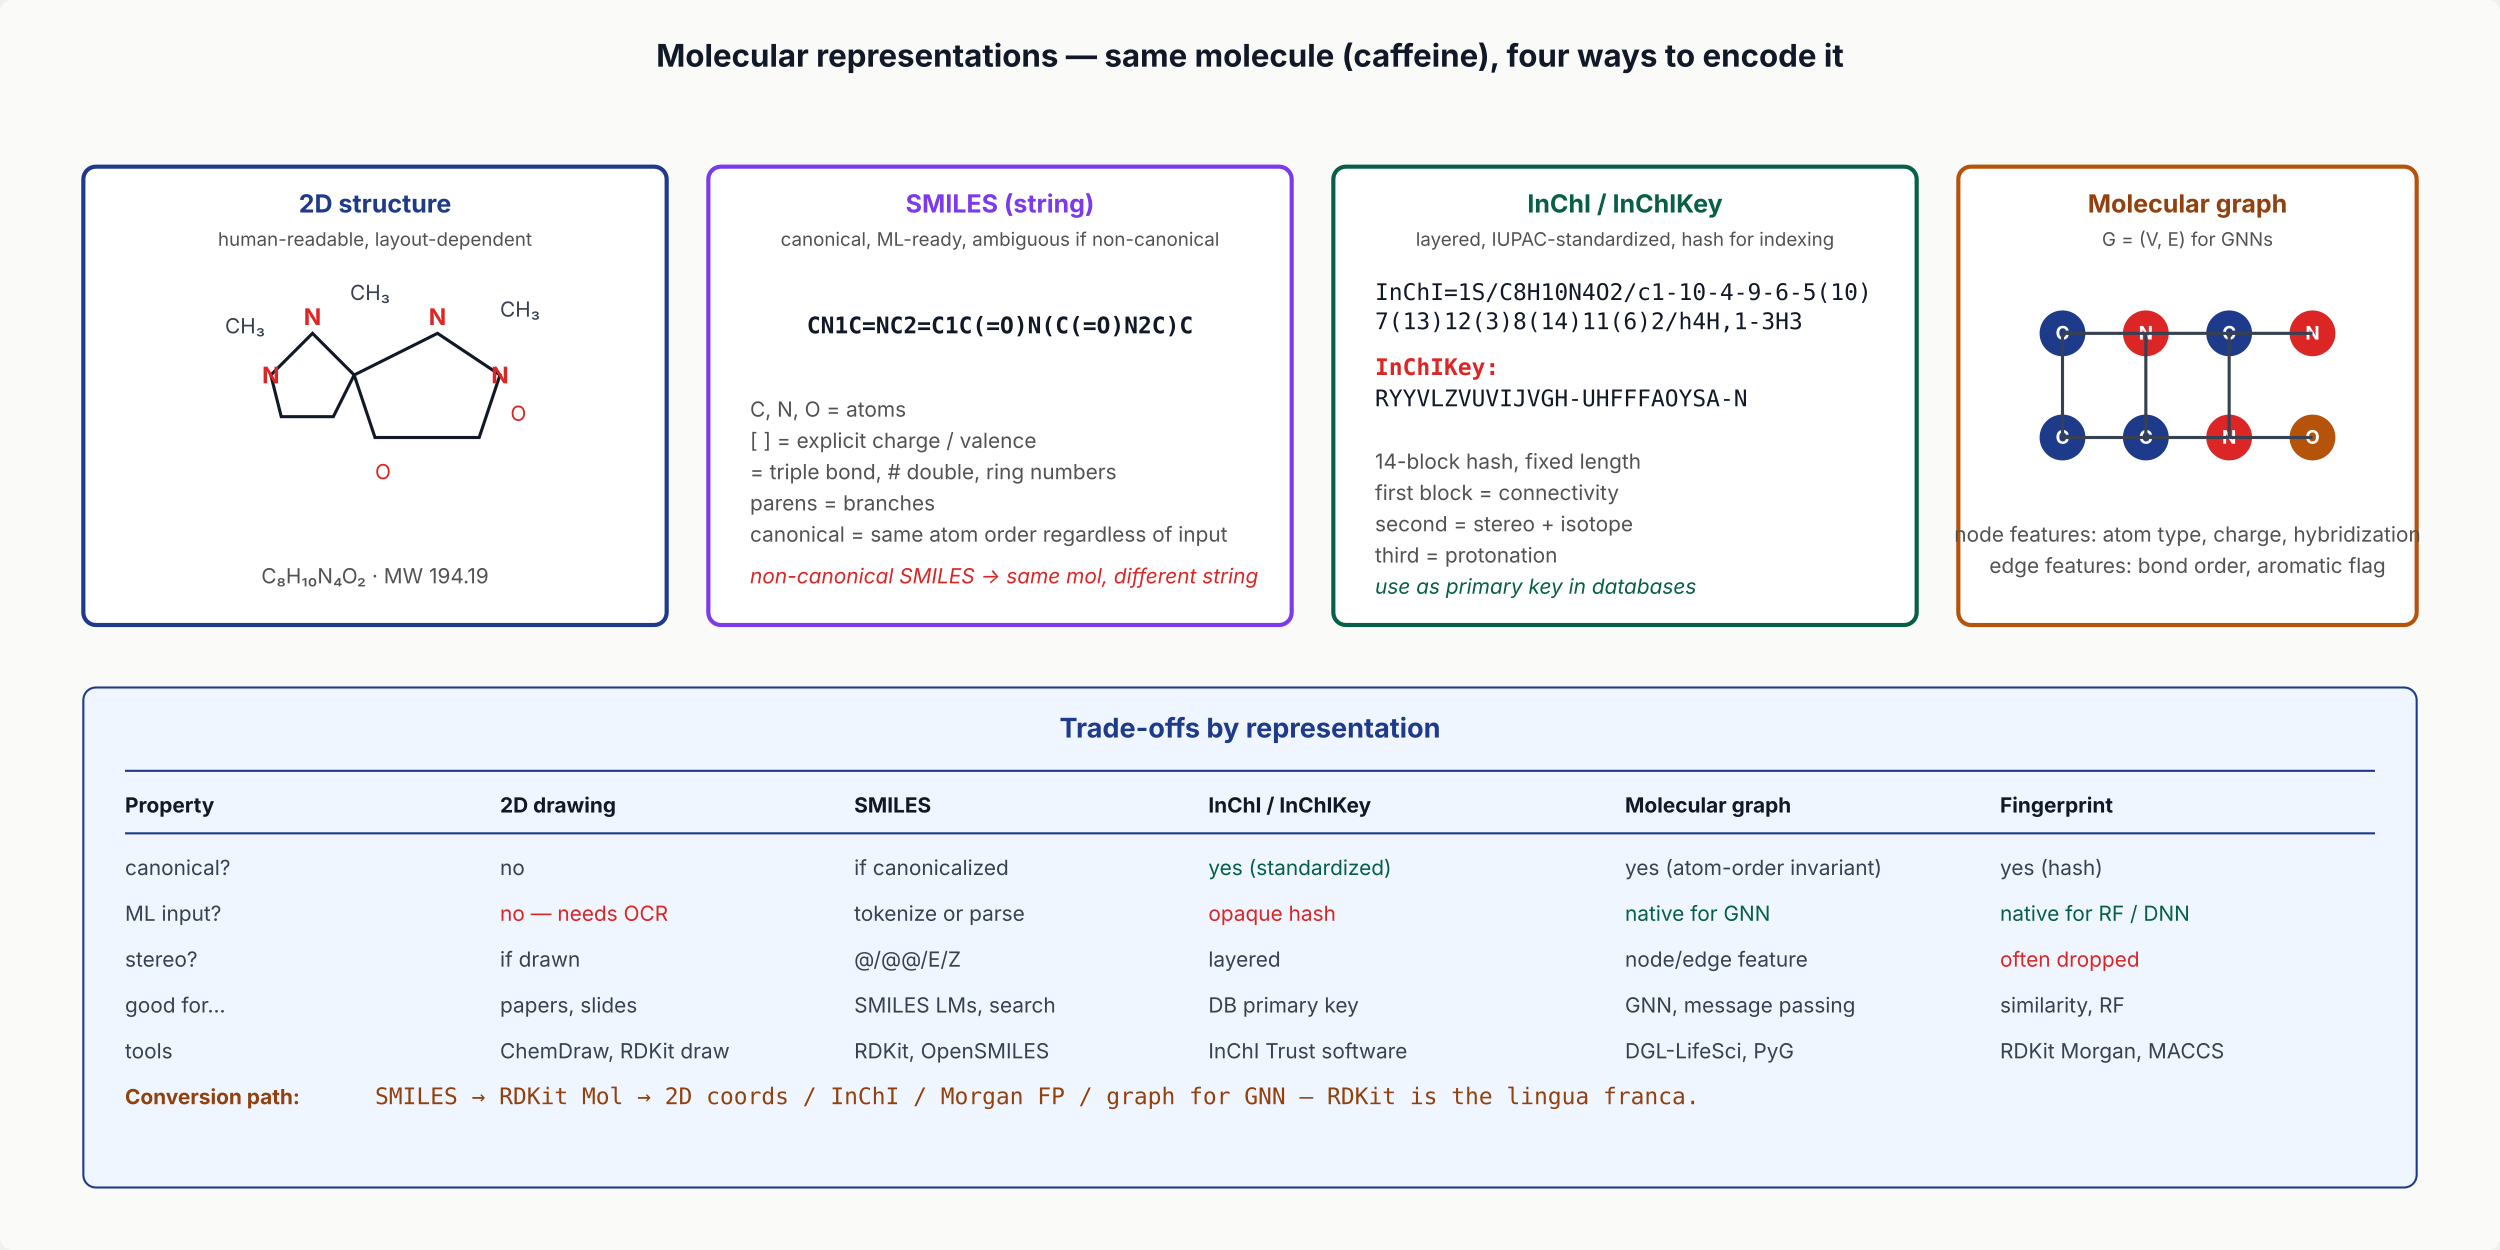
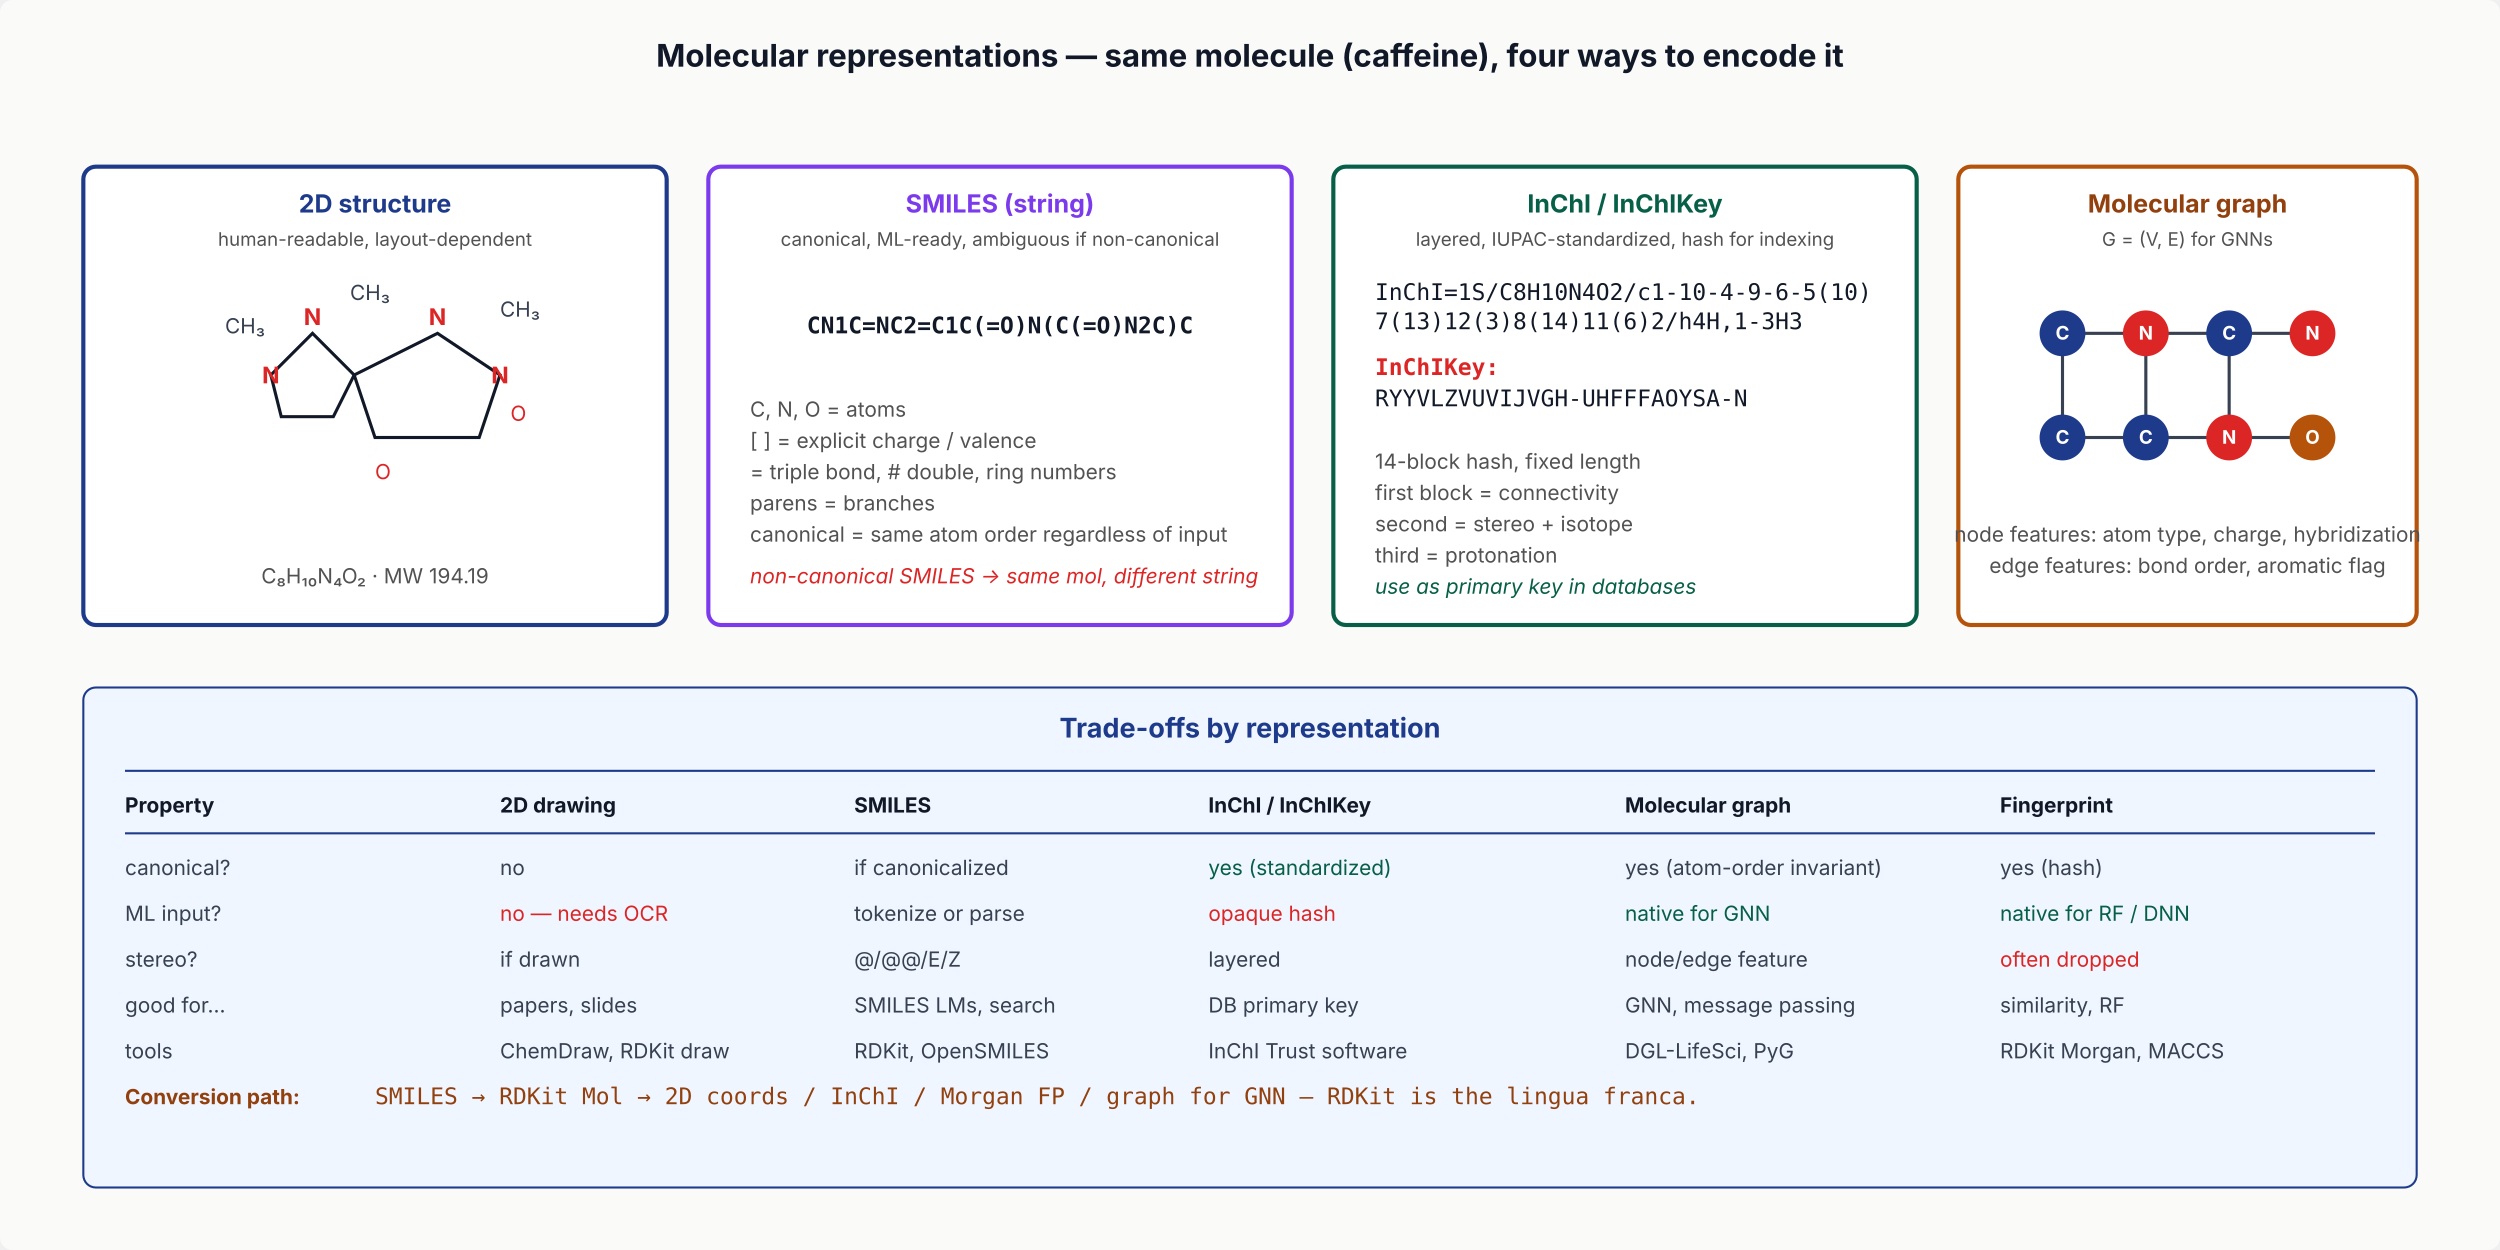
<svg xmlns="http://www.w3.org/2000/svg" viewBox="0 0 1200 600" width="1200" height="600" font-family="Inter, sans-serif">
  <defs>
    <style>text { font-family: Inter, sans-serif; } .mono { font-family: 'JetBrains Mono', monospace; font-size: 11px; }</style>
  </defs>
  <rect width="1200" height="600" fill="#fafaf9" rx="6" />
  <text x="600" y="32" text-anchor="middle" font-size="15" font-weight="700" fill="#111827">Molecular representations — same molecule (caffeine), four ways to encode it</text>
  <g transform="translate(40,80)">
    <rect width="280" height="220" fill="#fff" stroke="#1e3a8a" stroke-width="2" rx="6" />
    <text x="140" y="22" text-anchor="middle" font-size="12" font-weight="700" fill="#1e3a8a">2D structure</text>
    <text x="140" y="38" text-anchor="middle" font-size="9" fill="#525252">human-readable, layout-dependent</text>
    <g transform="translate(140,130)" stroke="#111827" stroke-width="1.5" fill="none">
      <polygon points="-50,-30 -30,-50 -10,-30 -20,-10 -45,-10" fill="#fff" />
      <polygon points="-10,-30 30,-50 60,-30 50,0 0,0" fill="#fff" />
      <g font-size="11" fill="#dc2626" stroke="none" font-weight="700" text-anchor="middle">
        <text x="-50" y="-26">N</text>
        <text x="-30" y="-54">N</text>
        <text x="30" y="-54">N</text>
        <text x="60" y="-26">N</text>
      </g>
      <g font-size="10" fill="#374151" stroke="none">
        <text x="-72" y="-50">CH₃</text>
        <text x="-12" y="-66">CH₃</text>
        <text x="60" y="-58">CH₃</text>
        <text x="0" y="20" fill="#dc2626">O</text>
        <text x="65" y="-8" fill="#dc2626">O</text>
      </g>
    </g>
    <text x="140" y="200" text-anchor="middle" font-size="10" fill="#525252">C₈H₁₀N₄O₂ · MW 194.19</text>
  </g>
  <g transform="translate(340,80)">
    <rect width="280" height="220" fill="#fff" stroke="#7c3aed" stroke-width="2" rx="6" />
    <text x="140" y="22" text-anchor="middle" font-size="12" font-weight="700" fill="#7c3aed">SMILES (string)</text>
    <text x="140" y="38" text-anchor="middle" font-size="9" fill="#525252">canonical, ML-ready, ambiguous if non-canonical</text>
    <text x="140" y="80" text-anchor="middle" class="mono" fill="#111827" font-weight="700">CN1C=NC2=C1C(=O)N(C(=O)N2C)C</text>
    <g font-size="10" fill="#525252">
      <text x="20" y="120">C, N, O = atoms</text>
      <text x="20" y="135">[ ] = explicit charge / valence</text>
      <text x="20" y="150">= triple bond, # double, ring numbers</text>
      <text x="20" y="165">parens = branches</text>
      <text x="20" y="180">canonical = same atom order regardless of input</text>
      <text x="20" y="200" fill="#dc2626" font-style="italic">non-canonical SMILES → same mol, different string</text>
    </g>
  </g>
  <g transform="translate(640,80)">
    <rect width="280" height="220" fill="#fff" stroke="#065f46" stroke-width="2" rx="6" />
    <text x="140" y="22" text-anchor="middle" font-size="12" font-weight="700" fill="#065f46">InChI / InChIKey</text>
    <text x="140" y="38" text-anchor="middle" font-size="9" fill="#525252">layered, IUPAC-standardized, hash for indexing</text>
    <text x="20" y="64" class="mono" font-size="9" fill="#111827">InChI=1S/C8H10N4O2/c1-10-4-9-6-5(10)</text>
    <text x="20" y="78" class="mono" font-size="9" fill="#111827">7(13)12(3)8(14)11(6)2/h4H,1-3H3</text>
    <text x="20" y="100" class="mono" font-size="10" fill="#dc2626" font-weight="700">InChIKey:</text>
    <text x="20" y="115" class="mono" font-size="10" fill="#111827">RYYVLZVUVIJVGH-UHFFFAOYSA-N</text>
    <g font-size="10" fill="#525252">
      <text x="20" y="145">14-block hash, fixed length</text>
      <text x="20" y="160">first block = connectivity</text>
      <text x="20" y="175">second = stereo + isotope</text>
      <text x="20" y="190">third = protonation</text>
      <text x="20" y="205" fill="#065f46" font-style="italic">use as primary key in databases</text>
    </g>
  </g>
  <g transform="translate(940,80)">
    <rect width="220" height="220" fill="#fff" stroke="#b45309" stroke-width="2" rx="6" />
    <text x="110" y="22" text-anchor="middle" font-size="12" font-weight="700" fill="#92400e">Molecular graph</text>
    <text x="110" y="38" text-anchor="middle" font-size="9" fill="#525252">G = (V, E) for GNNs</text>
+     <g stroke="#374151" stroke-width="1.5">
+       <line x1="50" y1="80" x2="90" y2="80" />
+       <line x1="90" y1="80" x2="130" y2="80" />
+       <line x1="130" y1="80" x2="170" y2="80" />
+       <line x1="50" y1="80" x2="50" y2="130" />
+       <line x1="50" y1="130" x2="90" y2="130" />
+       <line x1="90" y1="80" x2="90" y2="130" />
+       <line x1="90" y1="130" x2="130" y2="130" />
+       <line x1="130" y1="80" x2="130" y2="130" />
+       <line x1="130" y1="130" x2="170" y2="130" />
+     </g>
    <g font-size="9" fill="#fff" font-weight="700">
      <circle cx="50" cy="80" r="11" fill="#1e3a8a" />
      <text x="50" y="83" text-anchor="middle">C</text>
      <circle cx="90" cy="80" r="11" fill="#dc2626" />
      <text x="90" y="83" text-anchor="middle">N</text>
      <circle cx="130" cy="80" r="11" fill="#1e3a8a" />
      <text x="130" y="83" text-anchor="middle">C</text>
      <circle cx="170" cy="80" r="11" fill="#dc2626" />
      <text x="170" y="83" text-anchor="middle">N</text>
      <circle cx="50" cy="130" r="11" fill="#1e3a8a" />
      <text x="50" y="133" text-anchor="middle">C</text>
      <circle cx="90" cy="130" r="11" fill="#1e3a8a" />
      <text x="90" y="133" text-anchor="middle">C</text>
      <circle cx="130" cy="130" r="11" fill="#dc2626" />
      <text x="130" y="133" text-anchor="middle">N</text>
      <circle cx="170" cy="130" r="11" fill="#b45309" />
      <text x="170" y="133" text-anchor="middle">O</text>
-     </g>
-     <g stroke="#374151" stroke-width="1.5">
-       <line x1="50" y1="80" x2="90" y2="80" />
-       <line x1="90" y1="80" x2="130" y2="80" />
-       <line x1="130" y1="80" x2="170" y2="80" />
-       <line x1="50" y1="80" x2="50" y2="130" />
-       <line x1="50" y1="130" x2="90" y2="130" />
-       <line x1="90" y1="80" x2="90" y2="130" />
-       <line x1="90" y1="130" x2="130" y2="130" />
-       <line x1="130" y1="80" x2="130" y2="130" />
-       <line x1="130" y1="130" x2="170" y2="130" />
    </g>
    <text x="110" y="180" text-anchor="middle" font-size="10" fill="#525252">node features: atom type, charge, hybridization</text>
    <text x="110" y="195" text-anchor="middle" font-size="10" fill="#525252">edge features: bond order, aromatic flag</text>
  </g>
  <g transform="translate(40,330)">
    <rect width="1120" height="240" fill="#eff6ff" stroke="#1e3a8a" rx="6" />
    <text x="560" y="24" text-anchor="middle" font-size="13" font-weight="700" fill="#1e3a8a">Trade-offs by representation</text>
    <g transform="translate(20,40)">
      <line x1="0" y1="0" x2="1080" y2="0" stroke="#1e3a8a" />
      <g font-size="10" font-weight="700" fill="#111827">
        <text x="0" y="20">Property</text>
        <text x="180" y="20">2D drawing</text>
        <text x="350" y="20">SMILES</text>
        <text x="520" y="20">InChI / InChIKey</text>
        <text x="720" y="20">Molecular graph</text>
        <text x="900" y="20">Fingerprint</text>
      </g>
      <line x1="0" y1="30" x2="1080" y2="30" stroke="#1e3a8a" />
      <g font-size="10" fill="#374151">
        <text x="0" y="50">canonical?</text>
        <text x="180" y="50">no</text>
        <text x="350" y="50">if canonicalized</text>
        <text x="520" y="50" fill="#065f46">yes (standardized)</text>
        <text x="720" y="50">yes (atom-order invariant)</text>
        <text x="900" y="50">yes (hash)</text>
        <text x="0" y="72">ML input?</text>
        <text x="180" y="72" fill="#dc2626">no — needs OCR</text>
        <text x="350" y="72">tokenize or parse</text>
        <text x="520" y="72" fill="#dc2626">opaque hash</text>
        <text x="720" y="72" fill="#065f46">native for GNN</text>
        <text x="900" y="72" fill="#065f46">native for RF / DNN</text>
        <text x="0" y="94">stereo?</text>
        <text x="180" y="94">if drawn</text>
        <text x="350" y="94">@/@@/E/Z</text>
        <text x="520" y="94">layered</text>
        <text x="720" y="94">node/edge feature</text>
        <text x="900" y="94" fill="#dc2626">often dropped</text>
        <text x="0" y="116">good for...</text>
        <text x="180" y="116">papers, slides</text>
        <text x="350" y="116">SMILES LMs, search</text>
        <text x="520" y="116">DB primary key</text>
        <text x="720" y="116">GNN, message passing</text>
        <text x="900" y="116">similarity, RF</text>
        <text x="0" y="138">tools</text>
        <text x="180" y="138">ChemDraw, RDKit draw</text>
        <text x="350" y="138">RDKit, OpenSMILES</text>
        <text x="520" y="138">InChI Trust software</text>
        <text x="720" y="138">DGL-LifeSci, PyG</text>
        <text x="900" y="138">RDKit Morgan, MACCS</text>
      </g>
    </g>
    <g transform="translate(20,200)">
      <text x="0" y="0" font-size="10" fill="#92400e" font-weight="700">Conversion path:</text>
      <text x="120" y="0" font-size="10" fill="#92400e" class="mono">SMILES → RDKit Mol → 2D coords / InChI / Morgan FP / graph for GNN — RDKit is the lingua franca.</text>
    </g>
  </g>
</svg>
